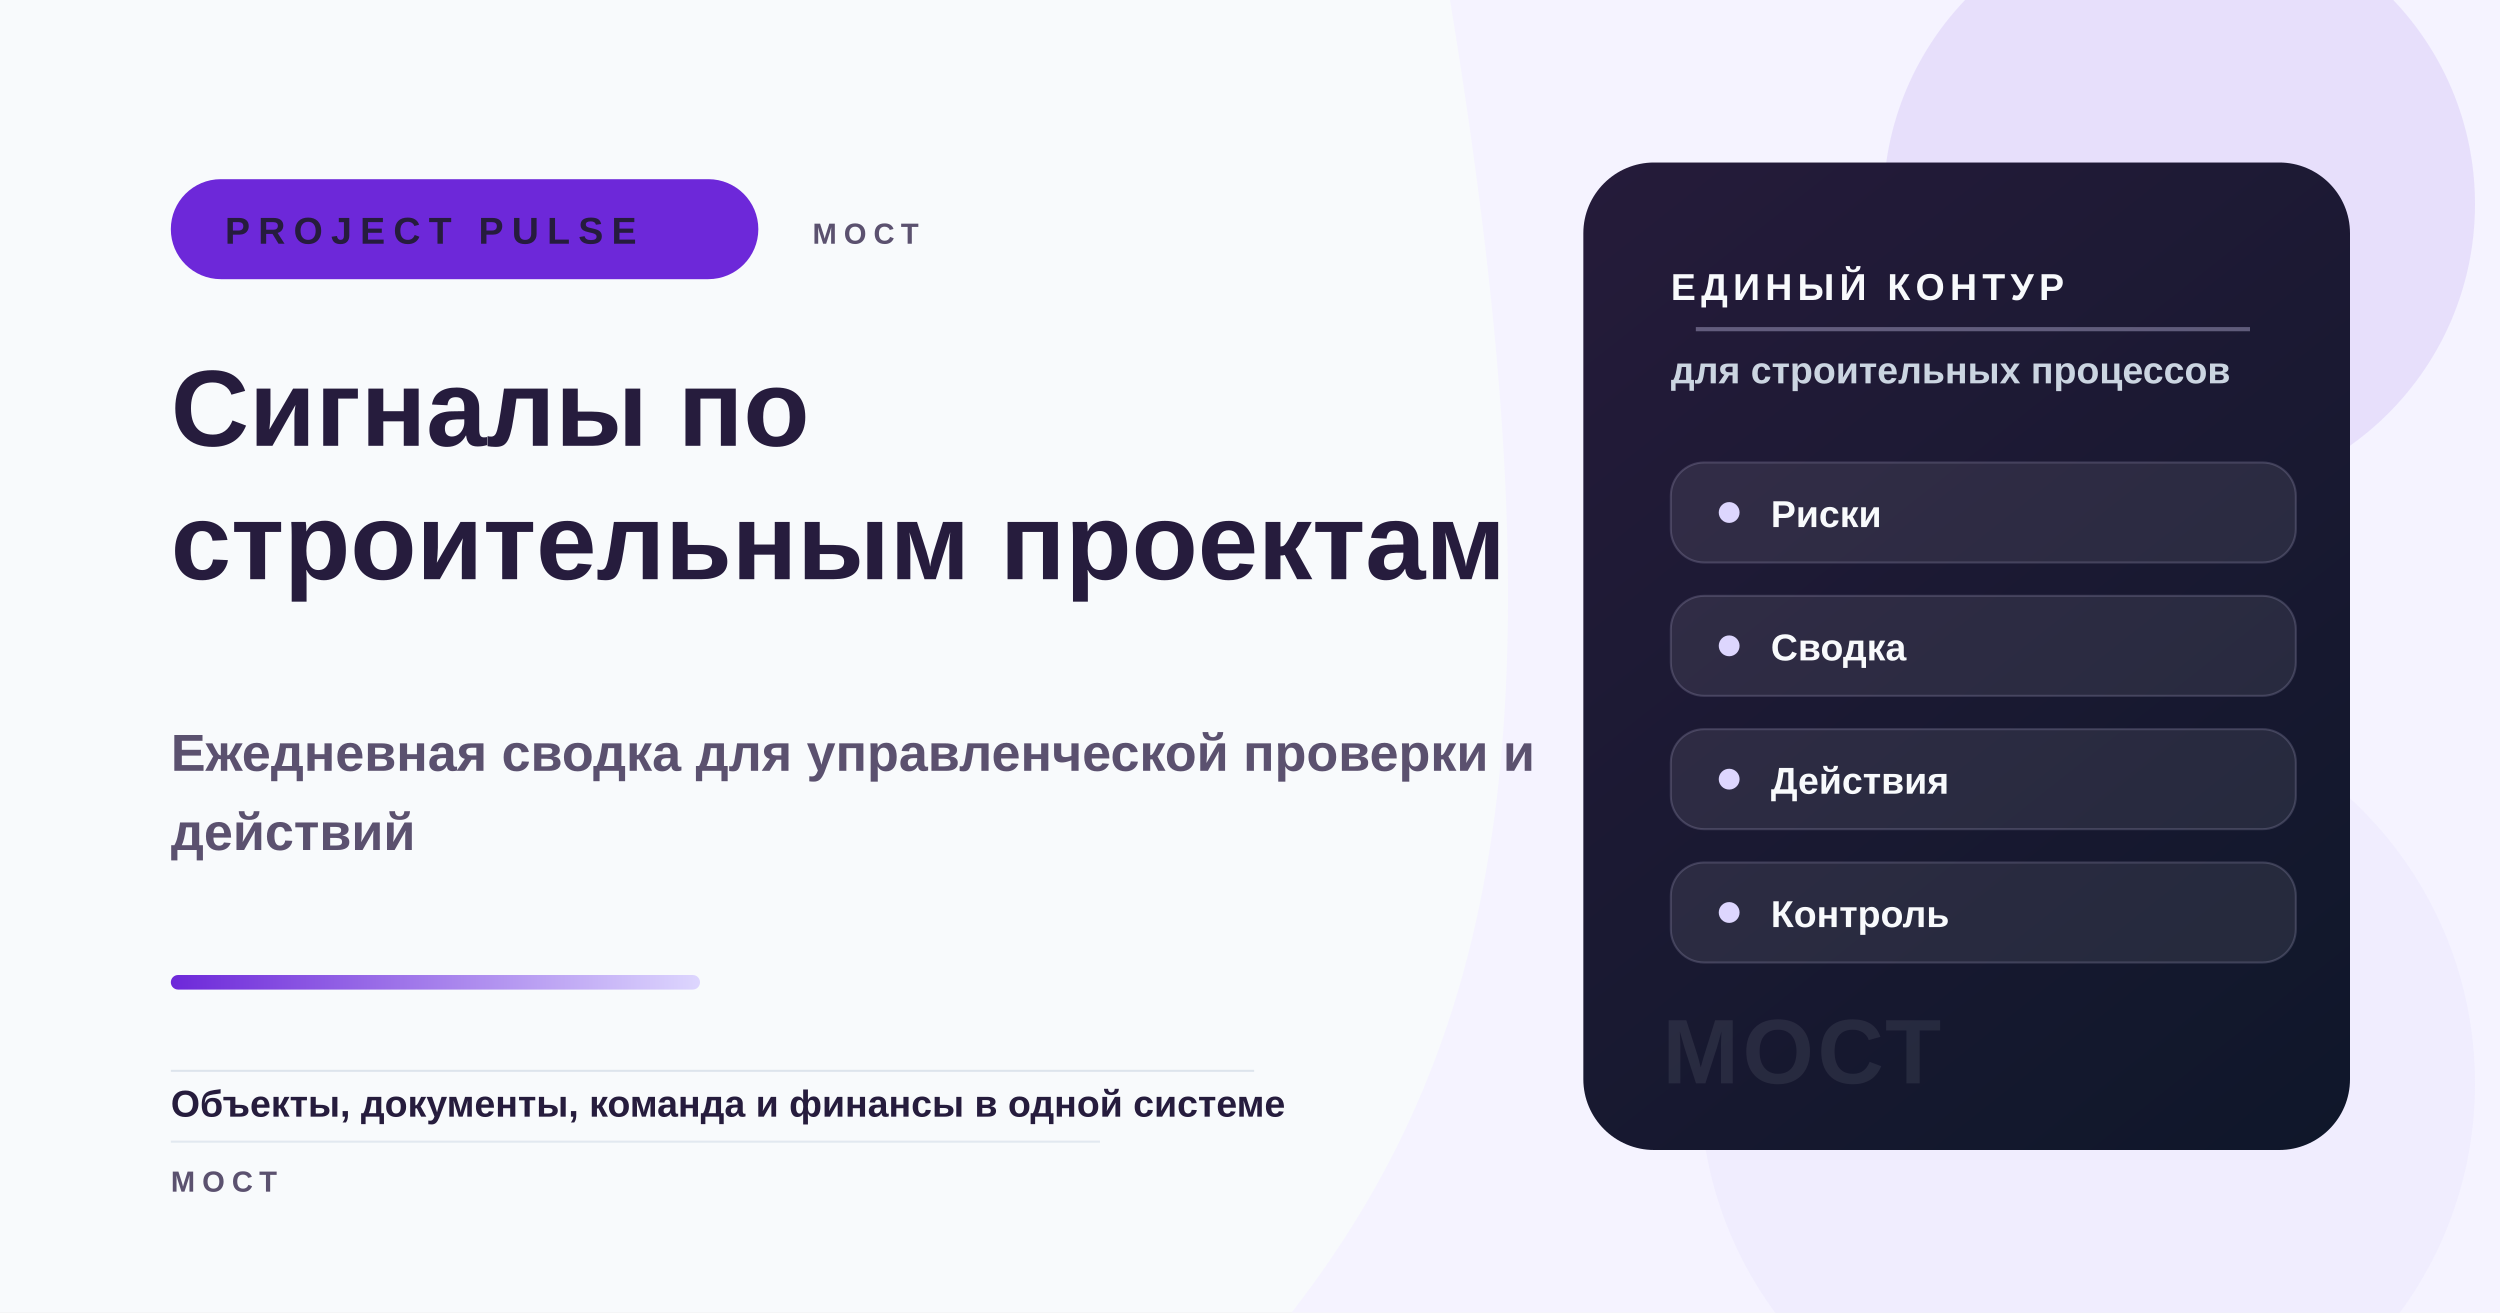
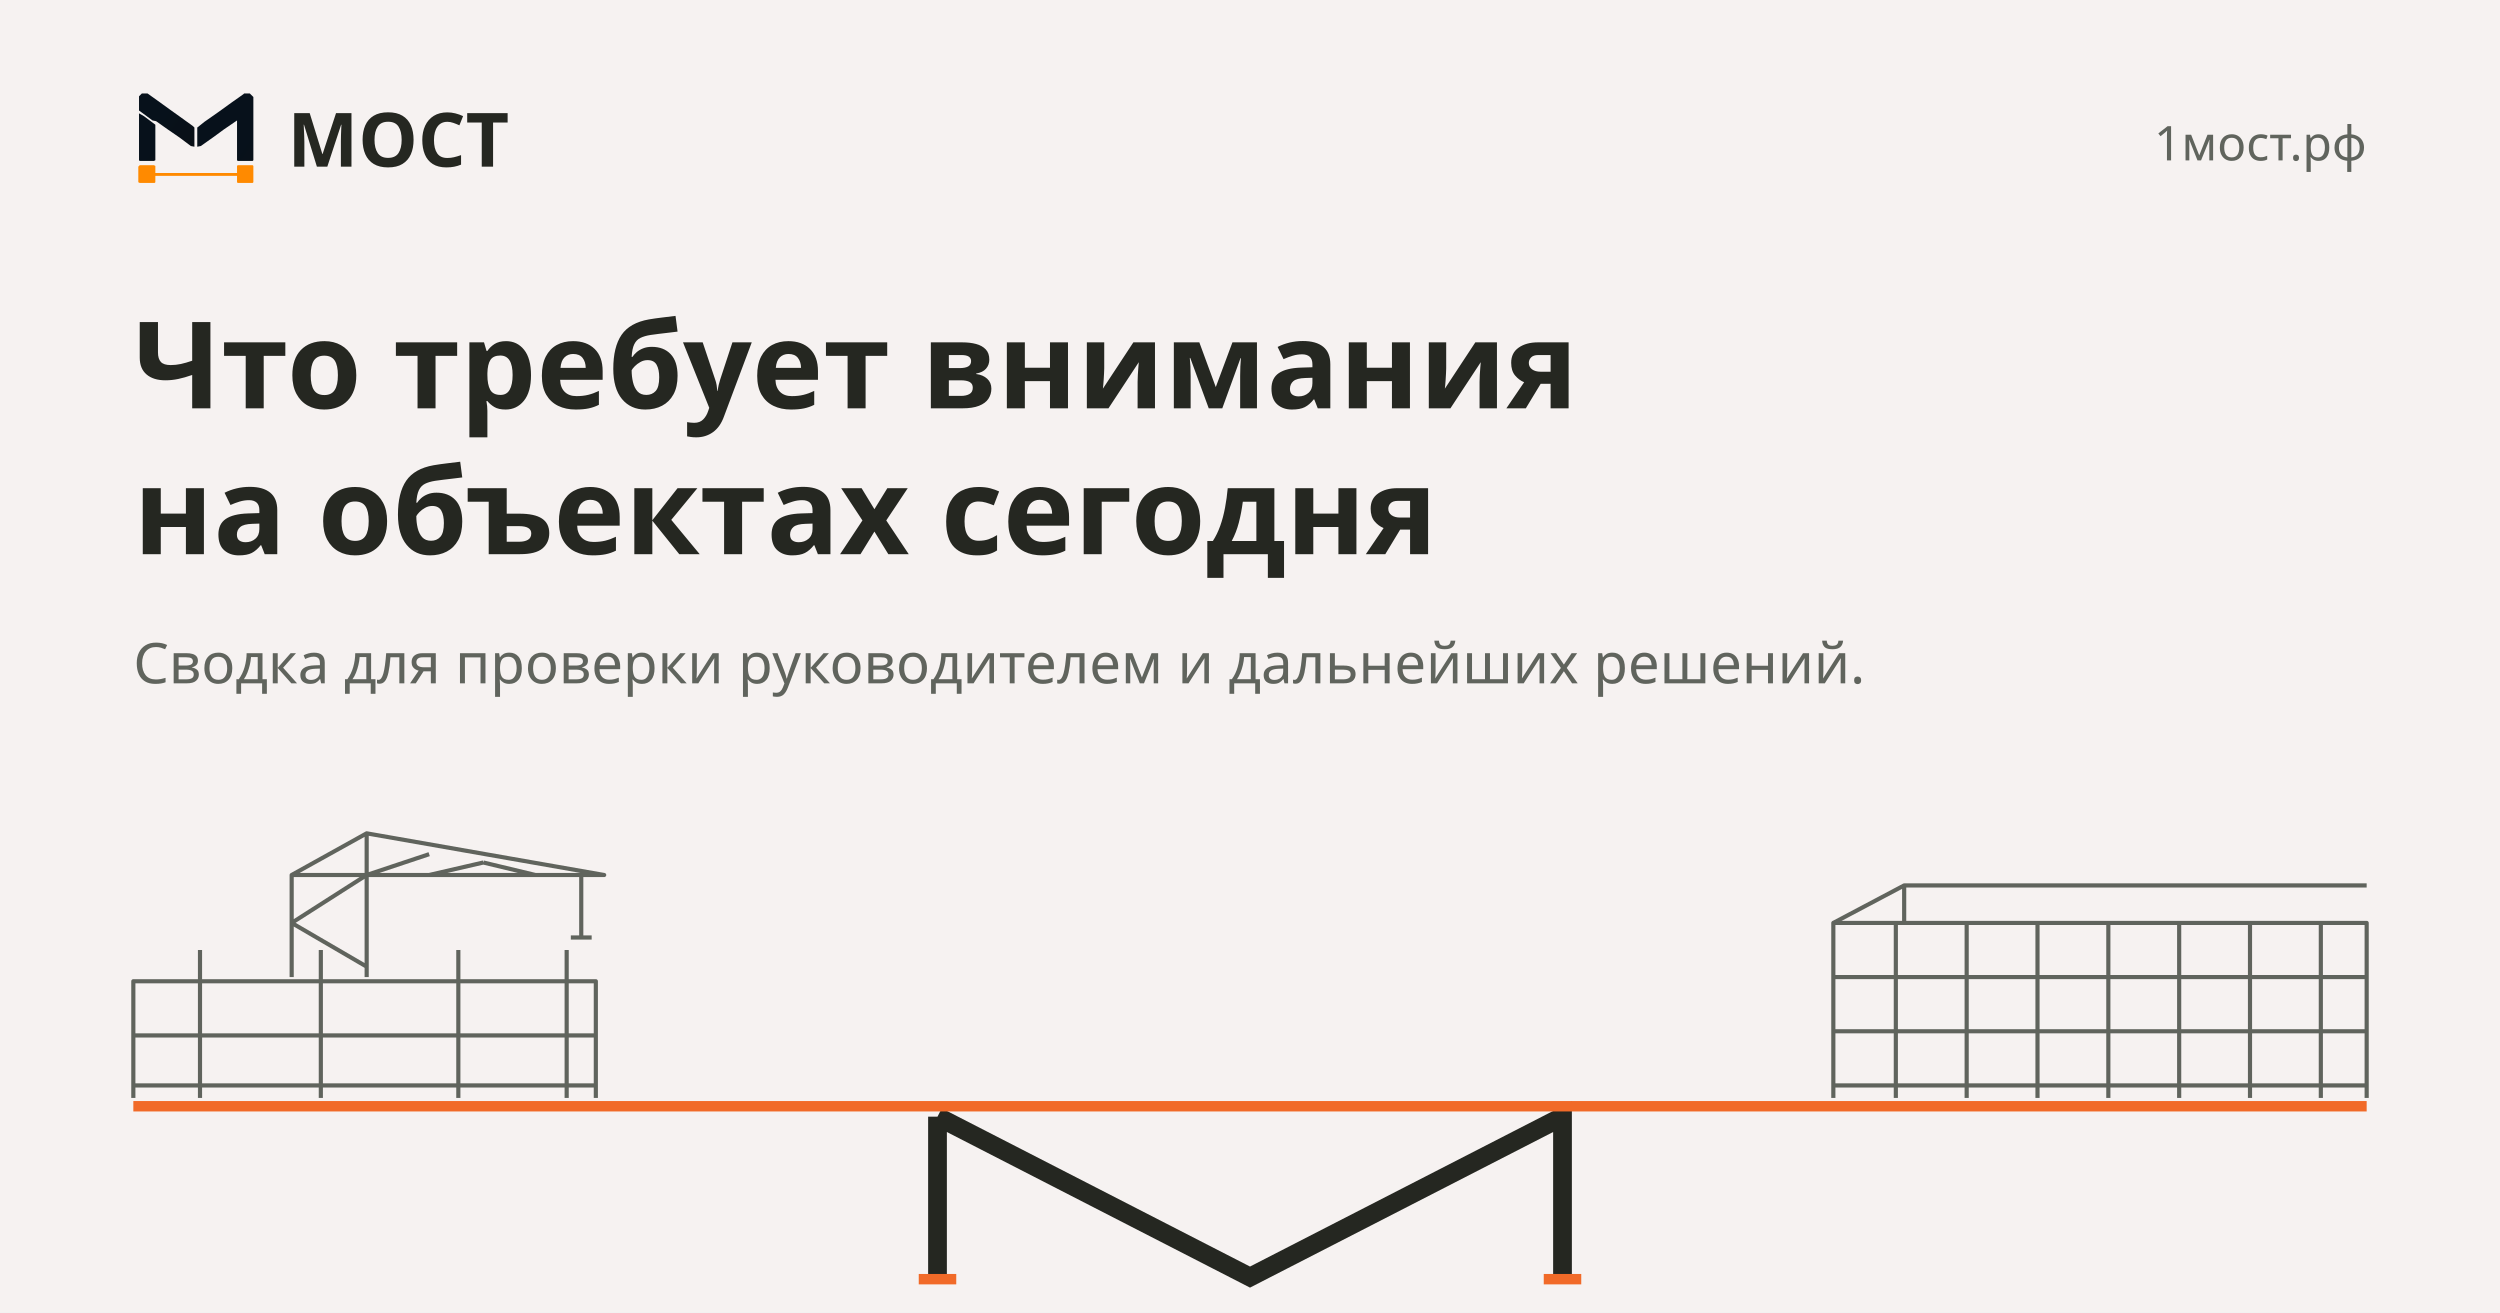
- <svg xmlns="http://www.w3.org/2000/svg" width="1200" height="630" viewBox="0 0 1200 630" fill="none">
-   <defs>
-     <linearGradient id="panel-project-pulse" x1="760" y1="82" x2="1128" y2="548" gradientUnits="userSpaceOnUse">
-       <stop stop-color="#251B3A" />
-       <stop offset="1" stop-color="#0F172A" />
-     </linearGradient>
-     <linearGradient id="accent-project-pulse" x1="0" y1="0" x2="1" y2="0">
-       <stop stop-color="#6D28D9" />
-       <stop offset="1" stop-color="#DDD6FE" />
-     </linearGradient>
-     <style>
-       .brand { font-family: 'Segoe UI', Arial, sans-serif; font-size: 18px; font-weight: 800; letter-spacing: 0.22em; fill: #261C3D; }
-       .domain { font-family: 'Segoe UI', Arial, sans-serif; font-size: 14px; font-weight: 700; letter-spacing: 0.24em; fill: #5B516F; }
-       .title { font-family: 'Segoe UI', Arial, sans-serif; font-size: 52px; font-weight: 800; fill: #261C3D; }
-       .subtitle { font-family: 'Segoe UI', Arial, sans-serif; font-size: 25px; font-weight: 600; fill: #5B516F; }
-       .footer { font-family: 'Segoe UI', Arial, sans-serif; font-size: 18px; font-weight: 700; fill: #261C3D; }
-       .panel-title { font-family: 'Segoe UI', Arial, sans-serif; font-size: 18px; font-weight: 800; letter-spacing: 0.14em; fill: #F8FAFC; }
-       .panel-copy { font-family: 'Segoe UI', Arial, sans-serif; font-size: 18px; font-weight: 600; fill: #CBD5E1; }
-       .capability { font-family: 'Segoe UI', Arial, sans-serif; font-size: 18px; font-weight: 700; fill: #F8FAFC; }
-       .stamp { font-family: 'Segoe UI', Arial, sans-serif; font-size: 44px; font-weight: 900; letter-spacing: 0.04em; fill: #F8FAFC; opacity: 0.08; }
-     </style>
-   </defs>
-   <rect width="1200" height="630" fill="#F8FAFC" />
-   <path d="M696 0H1200V630H620C724 496 751 334 696 0Z" fill="#F5F3FF" />
-   <path d="M82 514H602" stroke="#CBD5E1" stroke-width="1" stroke-opacity="0.6" />
-   <path d="M82 548H528" stroke="#E2E8F0" stroke-width="1" />
-   <circle cx="1046" cy="98" r="142" fill="#6D28D9" fill-opacity="0.10" />
-   <circle cx="1002" cy="520" r="186" fill="#DDD6FE" fill-opacity="0.18" />
-   <rect x="760" y="78" width="368" height="474" rx="34" fill="url(#panel-project-pulse)" />
-   <path d="M814 158H1080" stroke="#DDD6FE" stroke-width="2" stroke-opacity="0.35" />
-   <text x="802" y="144" class="panel-title">ЕДИНЫЙ КОНТУР</text>
-   <text x="802" y="184" class="panel-copy">для строительных процессов</text>
-   <g>
-     <rect x="802" y="222" width="300" height="48" rx="16" fill="#FFFFFF" fill-opacity="0.08" stroke="#DDD6FE" stroke-opacity="0.18" />
-     <circle cx="830" cy="246" r="5" fill="#DDD6FE" />
-     <text x="850" y="253" class="capability">Риски</text>
+ <svg xmlns="http://www.w3.org/2000/svg" width="1200" height="630" viewBox="0 0 1200 630" role="img" aria-labelledby="preview-title">
+   <rect width="1200" height="630" fill="#F6F2F1" />
+   <style>
+ text { font-family: 'IBM Plex Sans', sans-serif; fill: #252721; }
+ .brand { font-size: 36px; font-weight: 700; }
+ .domain { font-size: 23px; fill: #60645D; }
+ .title { font-size: 58px; font-weight: 700; }
+ .subtitle { font-size: 27px; fill: #60645D; }
+ </style>
+   <svg x="64" y="42" width="60" height="48" viewBox="18 26 176 140" role="img" aria-labelledby="title desc">
+     <defs>
+       <linearGradient id="mark-dark" x1="25" y1="34" x2="183" y2="151" gradientUnits="userSpaceOnUse">
+         <stop stop-color="#07111B" />
+         <stop offset=".48" stop-color="#0B0F14" />
+         <stop offset="1" stop-color="#273646" />
+       </linearGradient>
+     </defs>
+     <path d="M0 0 C2.64 0 5.28 0 8 0 C9.65 1.65 11.3 3.3 13 5 C13 34.37 13 63.74 13 94 C12.67 94.33 12.34 94.66 12 95 C5.07 95 -1.86 95 -9 95 C-9.33 94.67 -9.66 94.34 -10 94 C-10 75.52 -10 57.04 -10 38 C-16.27 42.29 -22.54 46.58 -29 51 C-33.95 54.63 -38.9 58.26 -44 62 C-49.61 65.96 -55.22 69.92 -61 74 C-63.475 74.495 -63.475 74.495 -66 75 C-66 66.09 -66 57.18 -66 48 C-62.7 45.36 -59.4 42.72 -56 40 C-49.4 35.38 -42.8 30.76 -36 26 C-30.06 21.71 -24.12 17.42 -18 13 C-12.39 9.04 -6.78 5.08 -1 1 C-0.67 0.67 -0.34 0.34 0 0 Z" transform="translate(174 34)" fill="url(#mark-dark)" />
+     <path d="M0 0 C2.64 0 5.28 0 8 0 C12.62 3.3 17.24 6.6 22 10 C27.94 14.29 33.88 18.58 40 23 C46.93 27.95 46.93 27.95 54 33 C59.94 37.29 65.88 41.58 72 46 C72.66 46.66 73.32 47.32 74 48 C74 56.91 74 65.82 74 75 C72.35 74.67 70.7 74.34 69 74 C63.72 70.04 58.44 66.08 53 62 C45.08 56.555 45.08 56.555 37 51 C31.39 47.04 25.78 43.08 20 39 C18.35 38.67 16.7 38.34 15 38 C8.73 33.38 2.46 28.76 -4 24 C-4 17.4 -4 10.8 -4 4 C-2.68 2.68 -1.36 1.36 0 0 Z" transform="translate(30 34)" fill="url(#mark-dark)" />
+     <path d="M0 0 C3.465 1.98 3.465 1.98 7 4 C12.28 7.96 17.56 11.92 23 16 C23 32.5 23 49 23 66 C22.01 66.495 22.01 66.495 21 67 C14.4 67 7.8 67 1 67 C0.67 66.67 0.34 66.34 0 66 C0 44.22 0 22.44 0 0 Z" transform="translate(26 62)" fill="url(#mark-dark)" />
+     <path d="M0 0 C6.6 0 13.2 0 20 0 C20.66 0.33 21.32 0.66 22 1 C22 4.3 22 7.6 22 11 C59.95 11 97.9 11 137 11 C137 7.7 137 4.4 137 1 C137.33 0.67 137.66 0.34 138 0 C144.93 0 151.86 0 159 0 C159.33 0.33 159.66 0.66 160 1 C160 8.59 160 16.18 160 24 C159.67 24.33 159.34 24.66 159 25 C152.07 25 145.14 25 138 25 C137.67 24.67 137.34 24.34 137 24 C137 21.03 137 18.06 137 15 C99.05 15 61.1 15 22 15 C22 17.97 22 20.94 22 24 C21.67 24.33 21.34 24.66 21 25 C14.07 25 7.14 25 0 25 C-0.66 24.67 -1.32 24.34 -2 24 C-2 16.74 -2 9.48 -2 2 C-1.34 1.34 -0.68 0.68 0 0 Z" transform="translate(27 135)" fill="#FF8A00" />
+   </svg>
+   <text x="138" y="80" class="brand">МОСТ</text>
+   <text x="1136" y="77" class="domain" text-anchor="end">1мост.рф</text>
+   <text x="64" y="196" class="title">Что требует внимания</text>
+   <text x="64" y="266" class="title">на объектах сегодня</text>
+   <text x="64" y="328" class="subtitle">Сводка для проверки руководителем и дальнейших решений.</text>
+   <g stroke="#60645D" stroke-width="2" fill="none" stroke-linejoin="round">
+     <path d="M64 527V471H286V527M64 497H286M64 521H286M96 471V527M154 471V527M220 471V527M272 471V527" />
+     <path d="M96 471V456M154 471V456M220 471V456M272 471V456" />
+     <path d="M140 469V420H290L176 400V469M140 420L176 400M176 420L206 410M206 420L232 414M257 420L232 414M140 443L176 420M140 443L176 464M279 420V450M274 450H284" />
+     <path d="M880 527V443H1136V527M880 469H1136M880 495H1136M880 521H1136M910 443V527M944 443V527M978 443V527M1012 443V527M1046 443V527M1080 443V527M1114 443V527" />
+     <path d="M880 443L914 425H1136M914 425V443" />
  </g>
-   <g>
-     <rect x="802" y="286" width="300" height="48" rx="16" fill="#FFFFFF" fill-opacity="0.08" stroke="#DDD6FE" stroke-opacity="0.18" />
-     <circle cx="830" cy="310" r="5" fill="#DDD6FE" />
-     <text x="850" y="317" class="capability">Сводка</text>
-   </g>
-   <g>
-     <rect x="802" y="350" width="300" height="48" rx="16" fill="#FFFFFF" fill-opacity="0.08" stroke="#DDD6FE" stroke-opacity="0.18" />
-     <circle cx="830" cy="374" r="5" fill="#DDD6FE" />
-     <text x="850" y="381" class="capability">Действия</text>
-   </g>
-   <g>
-     <rect x="802" y="414" width="300" height="48" rx="16" fill="#FFFFFF" fill-opacity="0.08" stroke="#DDD6FE" stroke-opacity="0.18" />
-     <circle cx="830" cy="438" r="5" fill="#DDD6FE" />
-     <text x="850" y="445" class="capability">Контроль</text>
-   </g>
-   <text x="798" y="520" class="stamp">МОСТ</text>
-   <rect x="82" y="86" width="282" height="48" rx="24" fill="#6D28D9" />
-   <text x="108" y="117" class="brand" fill="#FFFFFF">PROJECT PULSE</text>
-   <text x="390" y="117" class="domain">МОСТ</text>
-   <text x="82" y="214" class="title">Сигналы по</text>
-   <text x="82" y="278" class="title">строительным проектам</text>
-   <text x="82" y="370" class="subtitle">Ежедневная сводка для управленческой проверки и</text>
-   <text x="82" y="408" class="subtitle">действий</text>
-   <rect x="82" y="468" width="254" height="7" rx="3.5" fill="url(#accent-project-pulse)" />
-   <text x="82" y="536" class="footer">Объекты, документы, команда и финансы в одной системе</text>
-   <text x="82" y="572" class="domain">МОСТ</text>
+   <path d="M450 536V613M450 536L600 613L750 536V613" stroke="#252721" stroke-width="9" fill="none" stroke-linejoin="miter" />
+   <path d="M64 531H1136" stroke="#F16A28" stroke-width="5" />
+   <path d="M441 614H459M741 614H759" stroke="#F16A28" stroke-width="5" />
</svg>
